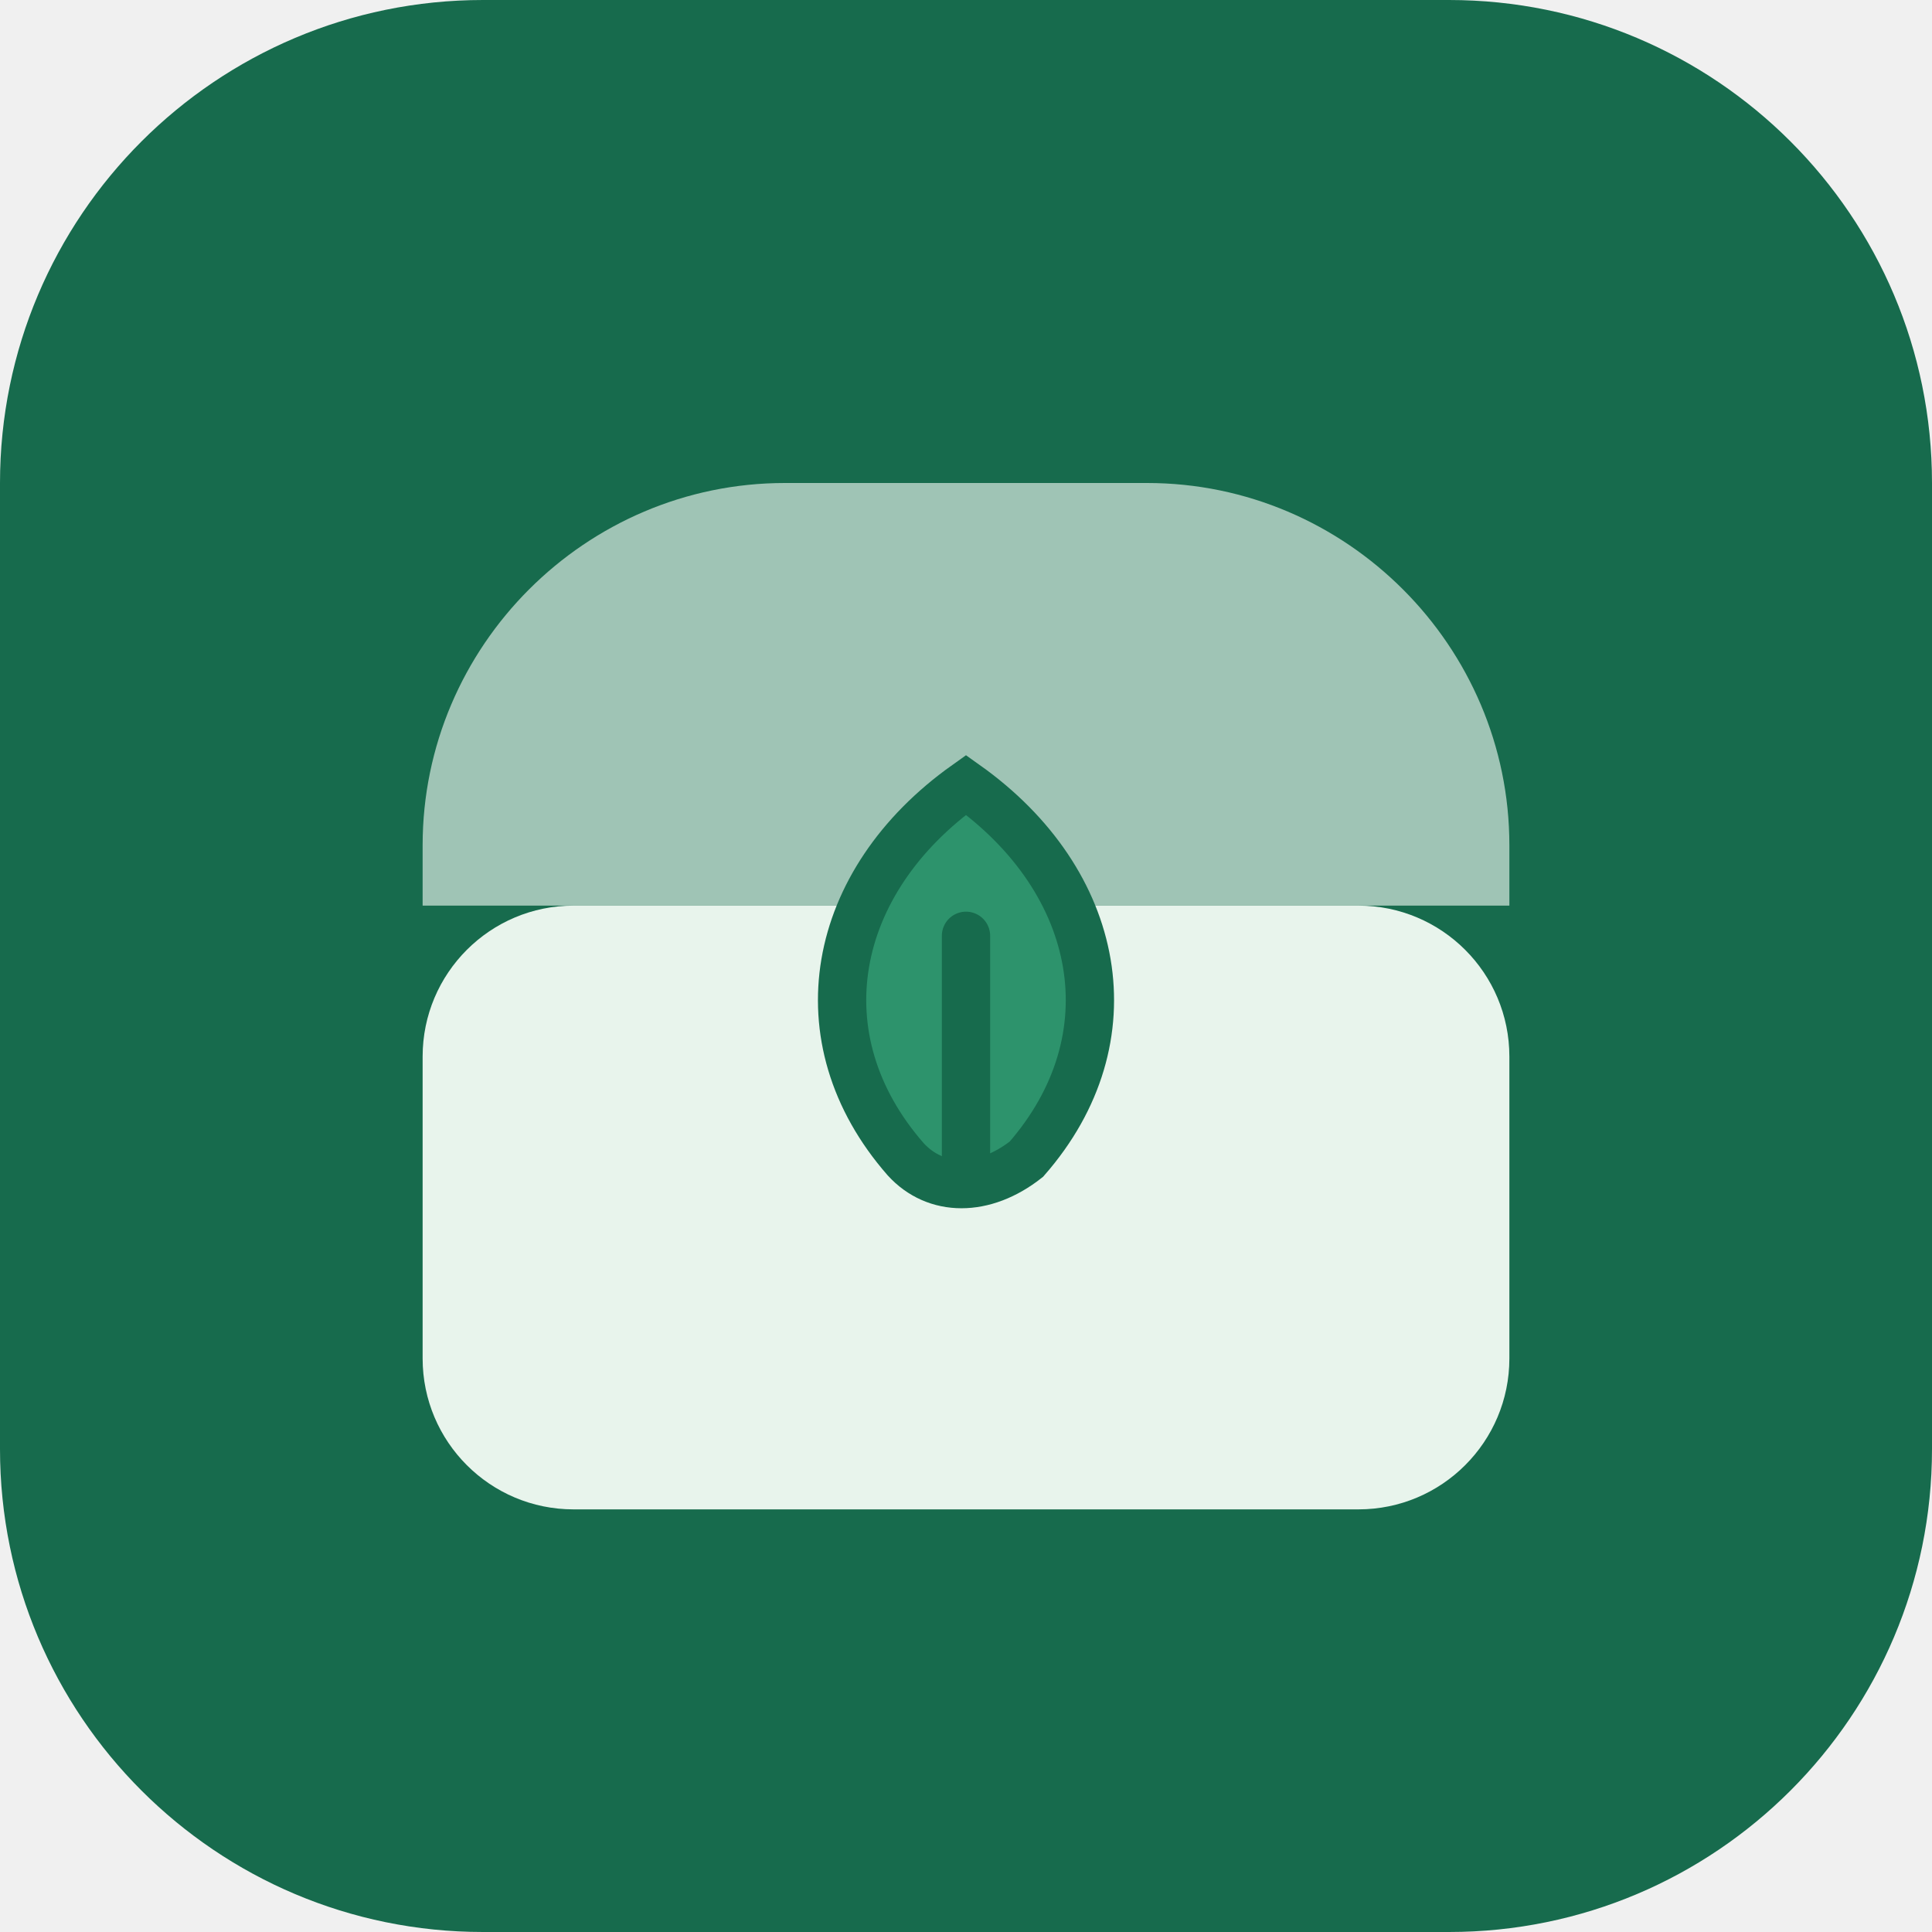
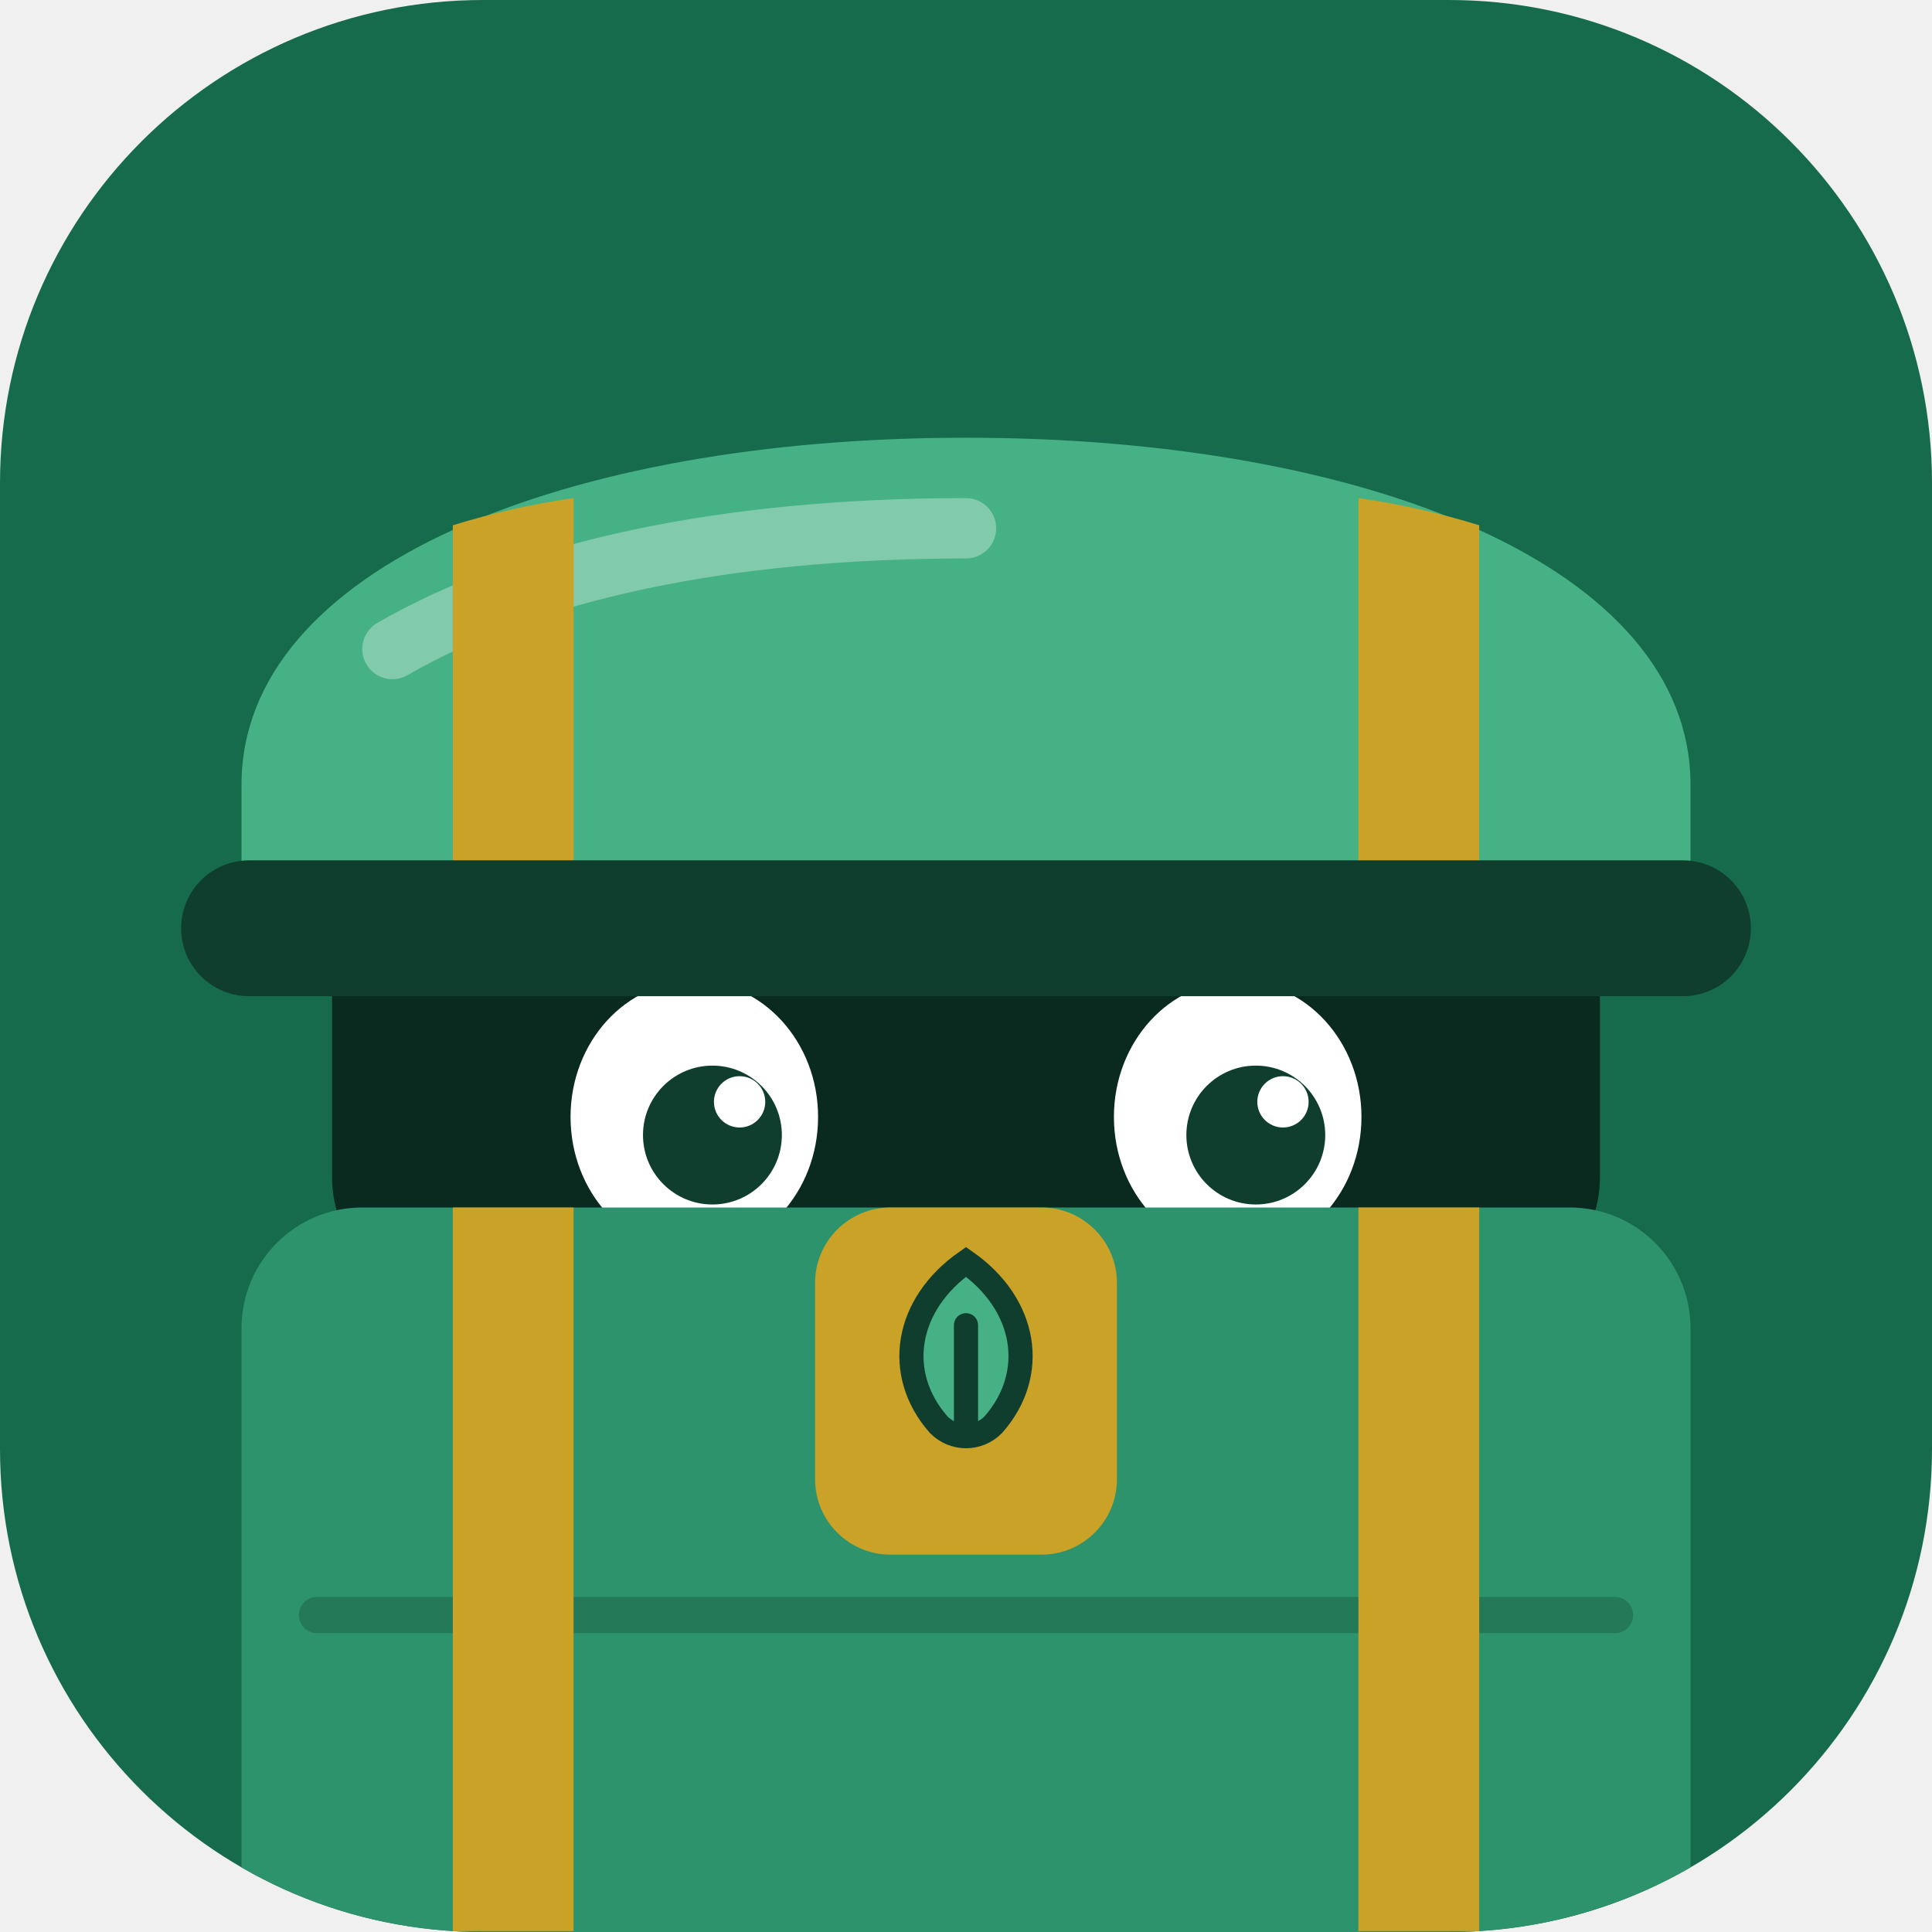
<svg xmlns="http://www.w3.org/2000/svg" viewBox="0 0 64 64" fill="none">
  <rect width="64" height="64" rx="16" fill="#176B4D" />
-   <path d="M14 28c0-6.6 5.4-12 12-12h12c6.6 0 12 5.4 12 12v2H14v-2Z" fill="#E8F4EC" opacity="0.65" />
-   <rect x="14" y="30" width="36" height="20" rx="5" fill="#E8F4EC" />
-   <path d="M32 26c-4.5 3.2-5.5 8.4-2 12.4 1 1.1 2.6 1.1 4 0 3.5-4 2.5-9.2-2-12.4Z" fill="#2D936C" stroke="#176B4D" stroke-width="1.6" />
-   <path d="M32 31v8" stroke="#176B4D" stroke-width="1.6" stroke-linecap="round" />
+   <rect x="11" y="27" width="42" height="16" rx="4" fill="#0A2A1F" />
+   <ellipse cx="23" cy="37" rx="4.1" ry="4.5" fill="#fff" />
+   <ellipse cx="41" cy="37" rx="4.1" ry="4.5" fill="#fff" />
+   <circle cx="23.6" cy="37.6" r="2.3" fill="#0F3D2E" />
+   <circle cx="41.6" cy="37.6" r="2.3" fill="#0F3D2E" />
+   <circle cx="24.5" cy="36.5" r="0.85" fill="#fff" />
+   <circle cx="42.5" cy="36.5" r="0.85" fill="#fff" />
+   <path d="M8 44a4 4 0 0 1 4-4h40a4 4 0 0 1 4 4v17.86A16 16 0 0 1 48 64H16A16 16 0 0 1 8 61.86Z" fill="#2D936C" />
+   <path d="M10.5 53.5h43" stroke="#0F3D2E" stroke-opacity="0.3" stroke-width="1.2" stroke-linecap="round" />
+   <path d="M15 40h4v23.97h-4zM45 40h4v23.97h-4z" fill="#C9A227" />
+   <path d="M8 30v-4c0-7.2 10.7-11.5 24-11.5S56 18.8 56 26v4H8Z" fill="#46B184" />
+   <path d="M13 21.5c4.5-2.6 11-4 19-4" stroke="#fff" stroke-opacity="0.32" stroke-width="2" stroke-linecap="round" />
+   <path d="M15 17.4c1.3-.4 2.6-.7 4-.9V30h-4V17.4ZM45 16.5c1.4.2 2.7.5 4 .9V30h-4V16.5Z" fill="#C9A227" />
+   <rect x="6" y="28.5" width="52" height="4.5" rx="2.25" fill="#0F3D2E" />
+   <rect x="27" y="40" width="10" height="11.5" rx="2.5" fill="#C9A227" />
+   <path d="M32 41.8c-2 1.4-2.4 3.7-.9 5.4.5.5 1.3.5 1.8 0 1.5-1.7 1.1-4-.9-5.4Z" fill="#46B184" stroke="#0F3D2E" stroke-width="0.8" />
+   <path d="M32 43.9v3.4" stroke="#0F3D2E" stroke-width="0.8" stroke-linecap="round" />
</svg>
